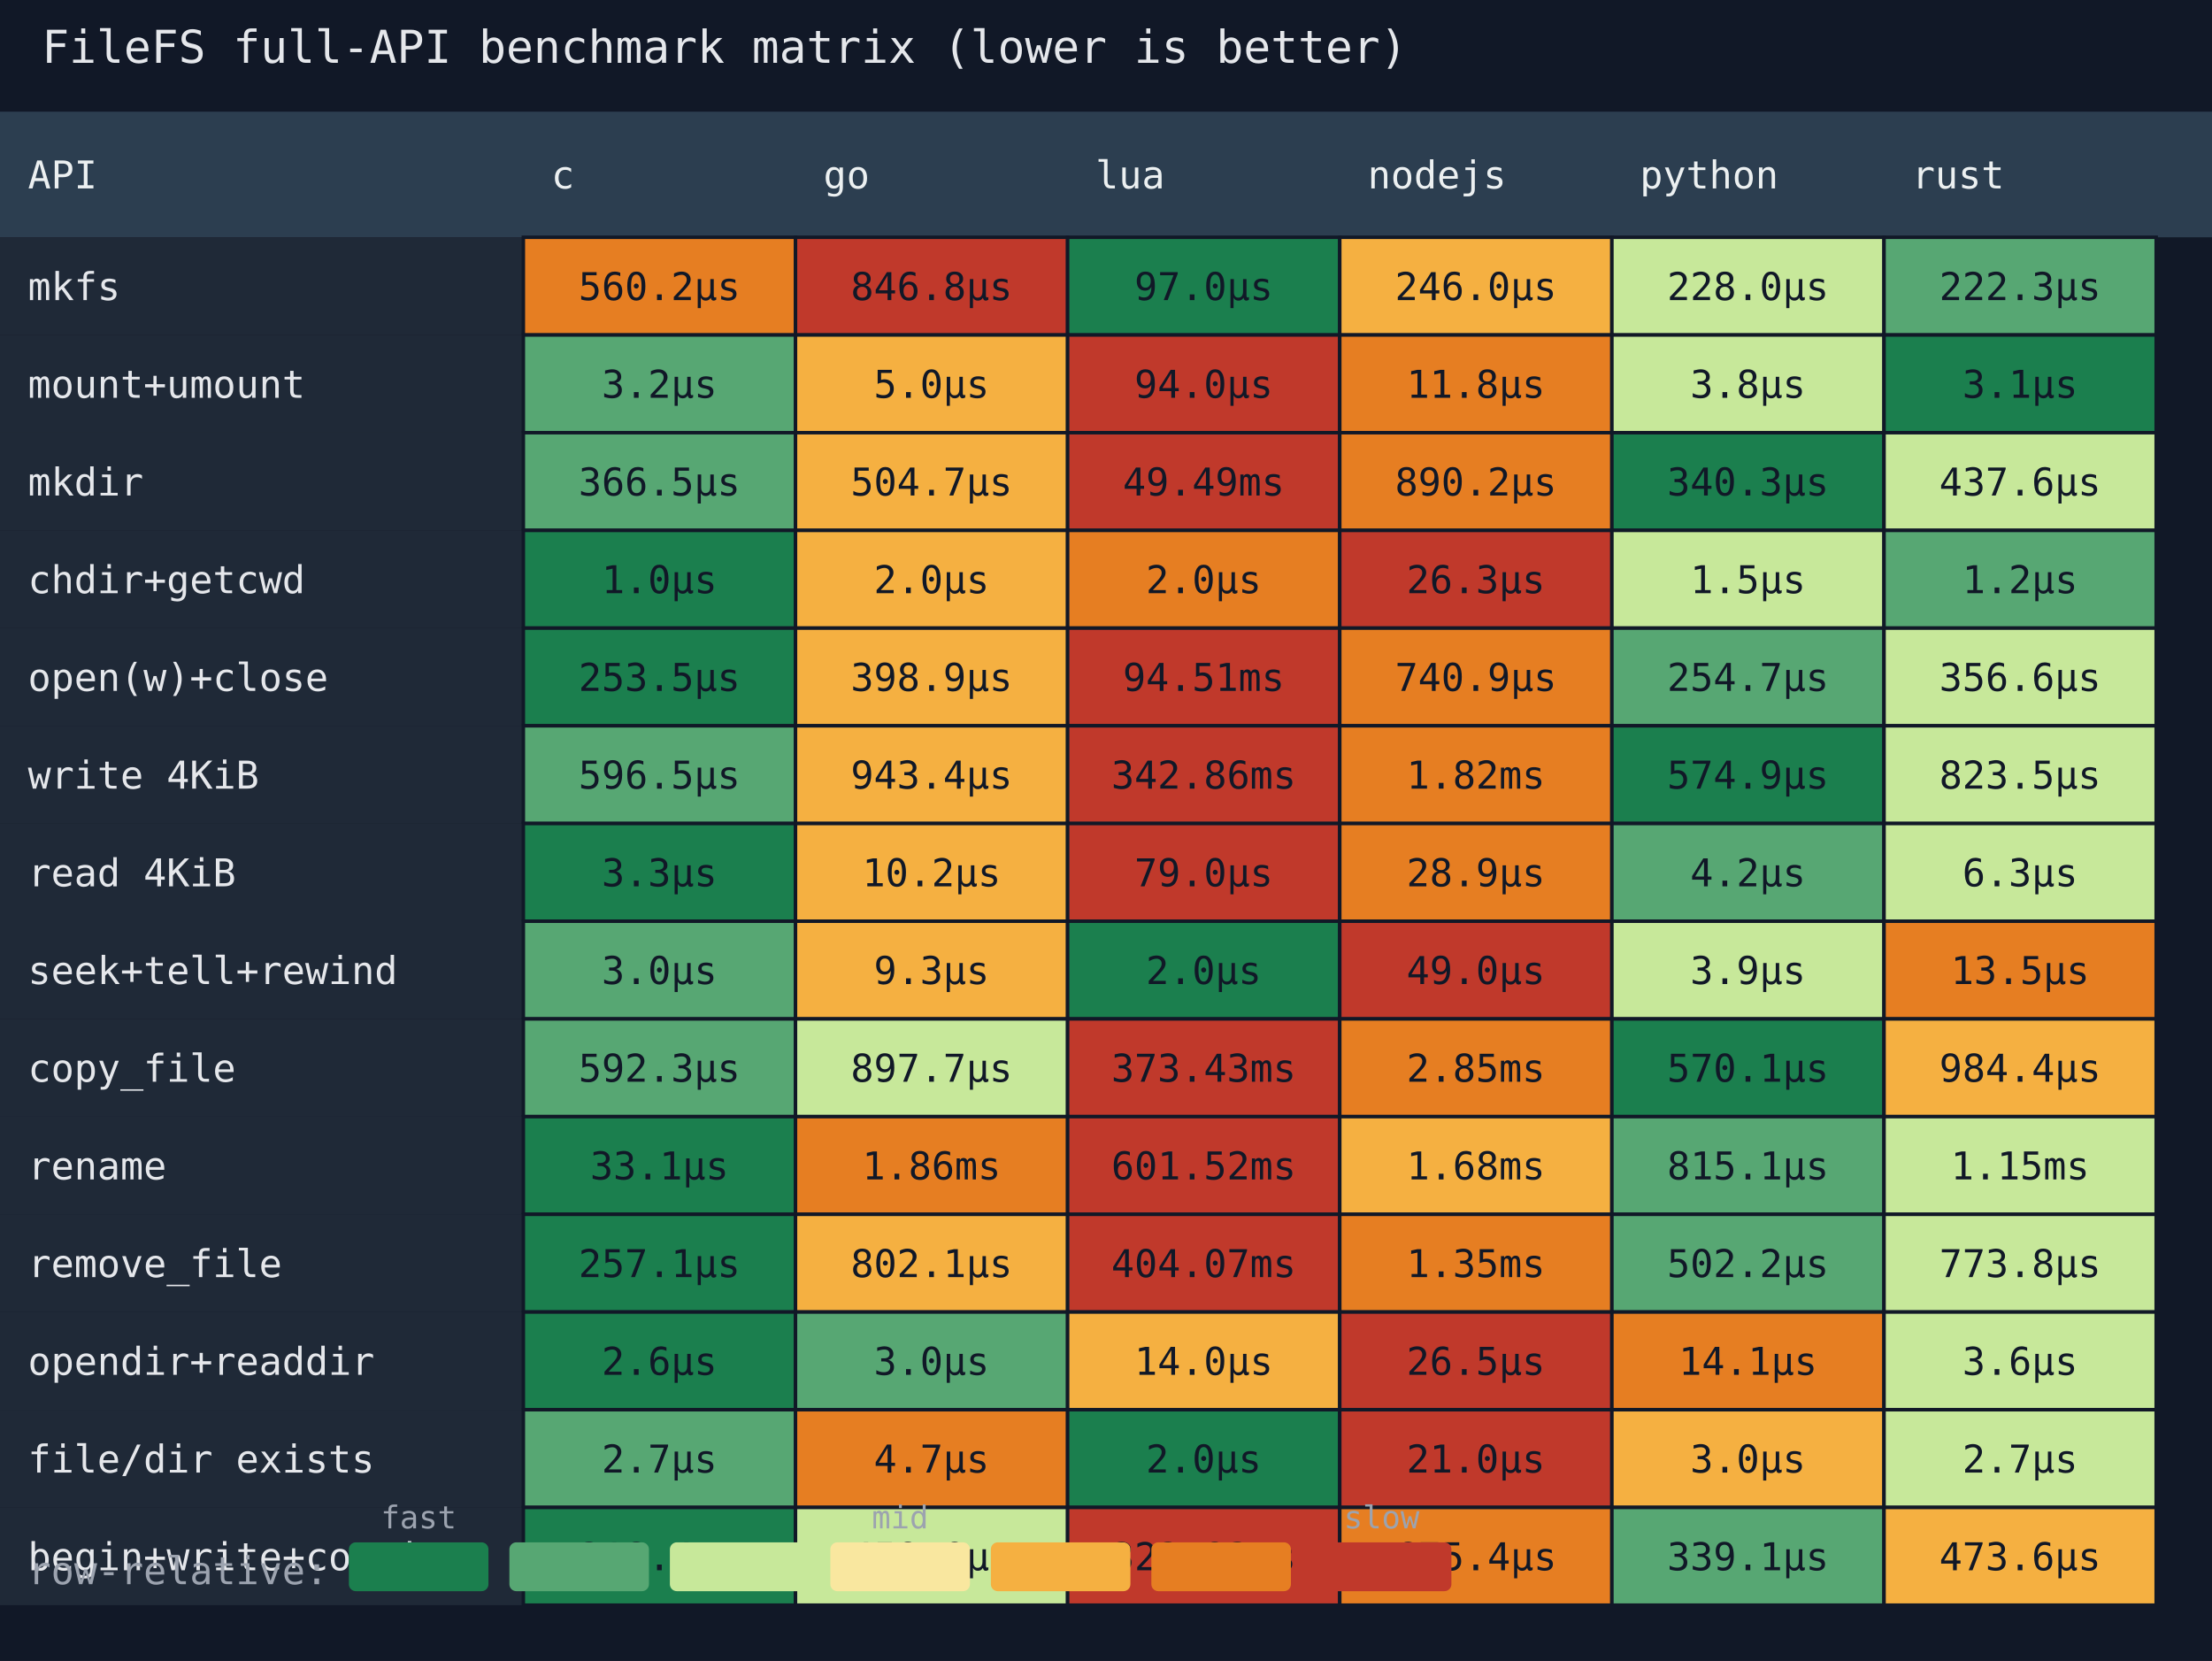
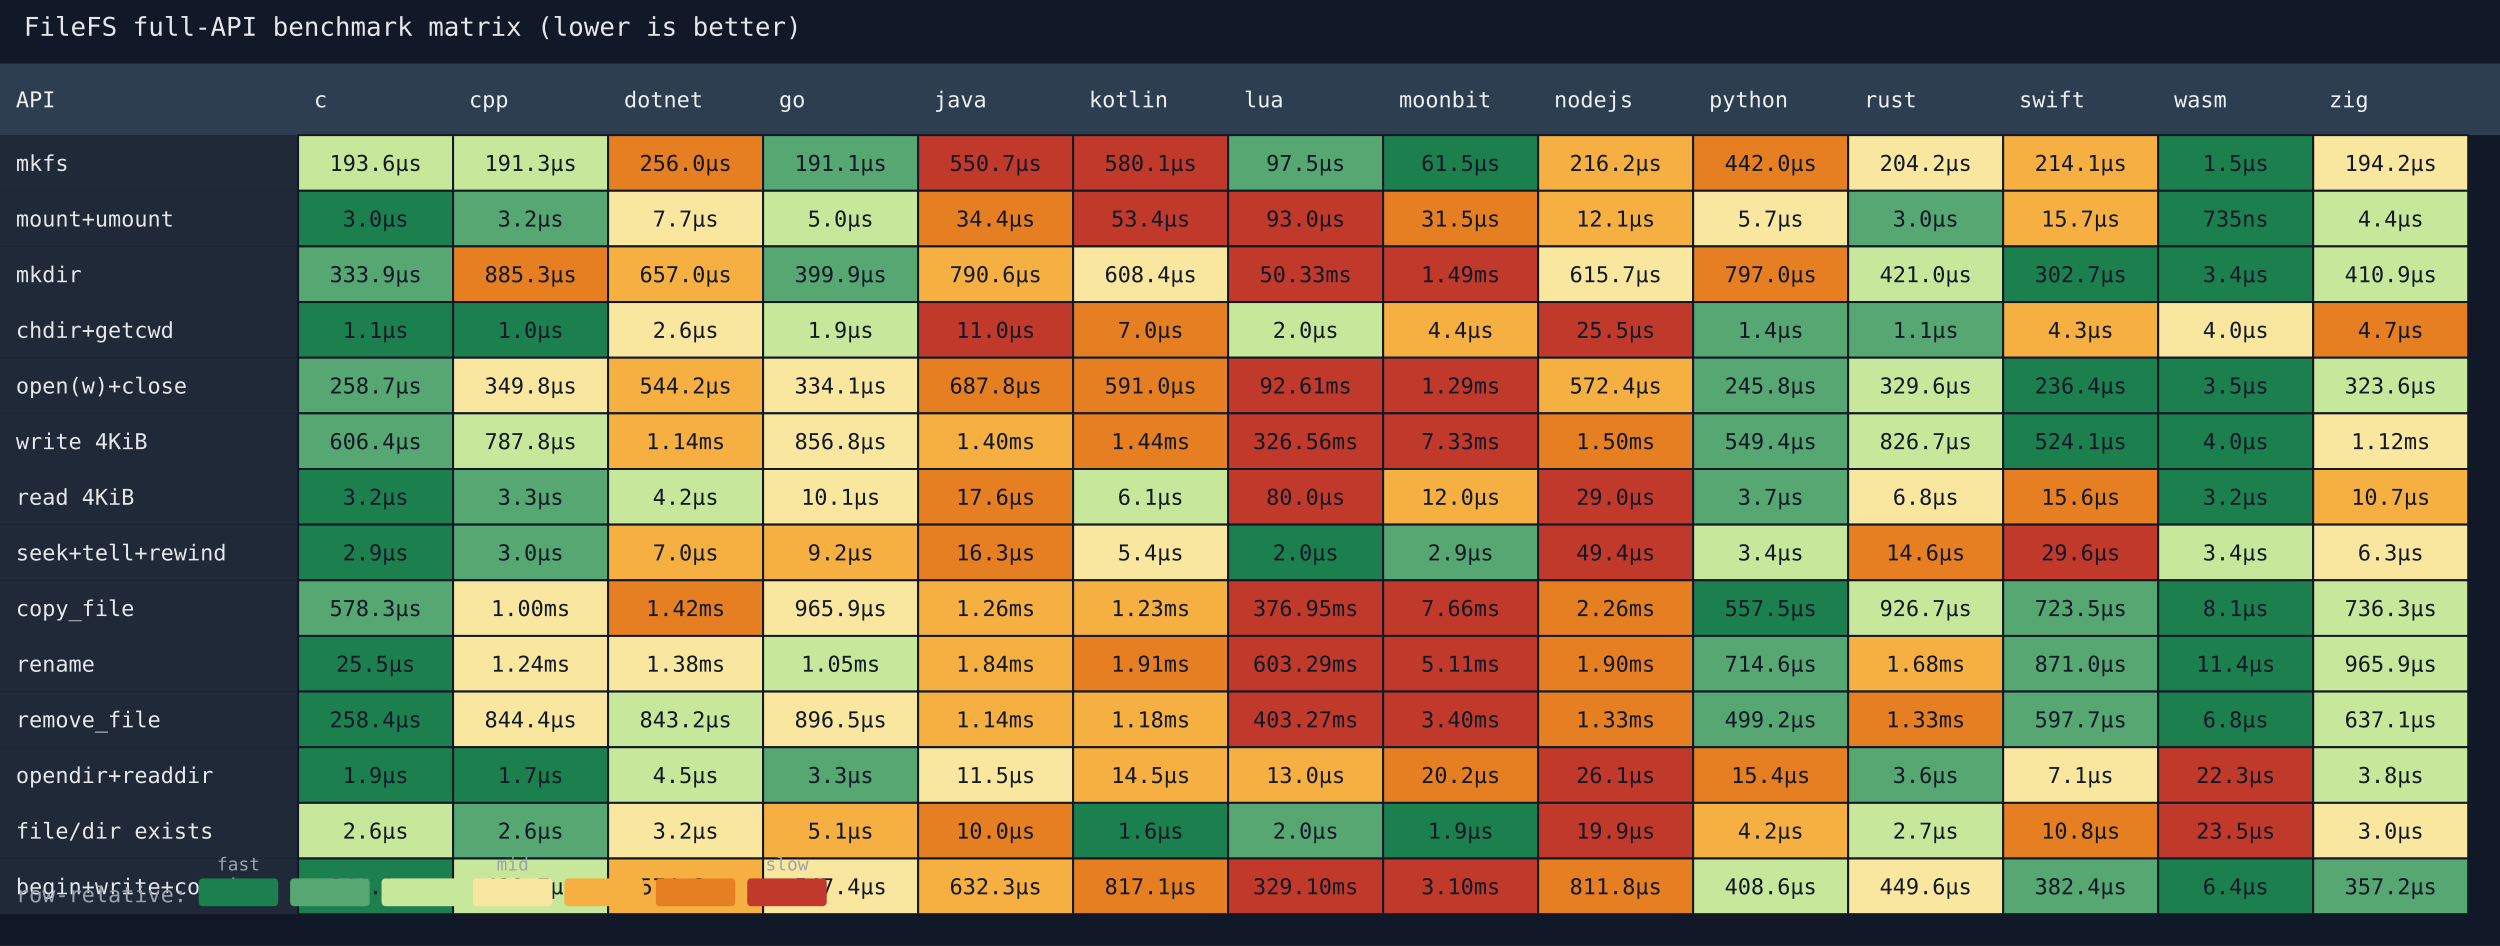
- <svg xmlns="http://www.w3.org/2000/svg" width="634" height="476" font-family="ui-monospace, SFMono-Regular, Menlo, Consolas, monospace" font-size="11">
+ <svg xmlns="http://www.w3.org/2000/svg" width="1258" height="476" font-family="ui-monospace, SFMono-Regular, Menlo, Consolas, monospace" font-size="11">
  <rect width="100%" height="100%" fill="#111827" />
  <text x="12" y="18" fill="#e5e7eb" font-size="13">FileFS full-API benchmark matrix (lower is better)</text>
-   <rect x="0" y="32" width="634" height="36" fill="#2c3e50" />
+   <rect x="0" y="32" width="1258" height="36" fill="#2c3e50" />
  <text x="8" y="54" fill="#ecf0f1">API</text>
  <text x="158" y="54" fill="#ecf0f1">c</text>
-   <text x="236" y="54" fill="#ecf0f1">go</text>
-   <text x="314" y="54" fill="#ecf0f1">lua</text>
-   <text x="392" y="54" fill="#ecf0f1">nodejs</text>
-   <text x="470" y="54" fill="#ecf0f1">python</text>
-   <text x="548" y="54" fill="#ecf0f1">rust</text>
+   <text x="236" y="54" fill="#ecf0f1">cpp</text>
+   <text x="314" y="54" fill="#ecf0f1">dotnet</text>
+   <text x="392" y="54" fill="#ecf0f1">go</text>
+   <text x="470" y="54" fill="#ecf0f1">java</text>
+   <text x="548" y="54" fill="#ecf0f1">kotlin</text>
+   <text x="626" y="54" fill="#ecf0f1">lua</text>
+   <text x="704" y="54" fill="#ecf0f1">moonbit</text>
+   <text x="782" y="54" fill="#ecf0f1">nodejs</text>
+   <text x="860" y="54" fill="#ecf0f1">python</text>
+   <text x="938" y="54" fill="#ecf0f1">rust</text>
+   <text x="1016" y="54" fill="#ecf0f1">swift</text>
+   <text x="1094" y="54" fill="#ecf0f1">wasm</text>
+   <text x="1172" y="54" fill="#ecf0f1">zig</text>
  <rect x="0" y="68" width="150" height="28" fill="#1f2937" />
  <text x="8" y="86" fill="#e5e7eb">mkfs</text>
-   <rect x="150" y="68" width="78" height="28" fill="#e67e22" stroke="#111827" />
-   <text x="189.0" y="86" fill="#111827" text-anchor="middle">560.2µs</text>
-   <rect x="228" y="68" width="78" height="28" fill="#c0392b" stroke="#111827" />
-   <text x="267.0" y="86" fill="#111827" text-anchor="middle">846.8µs</text>
-   <rect x="306" y="68" width="78" height="28" fill="#1b7f4e" stroke="#111827" />
-   <text x="345.0" y="86" fill="#111827" text-anchor="middle">97.0µs</text>
-   <rect x="384" y="68" width="78" height="28" fill="#f5b041" stroke="#111827" />
-   <text x="423.0" y="86" fill="#111827" text-anchor="middle">246.0µs</text>
-   <rect x="462" y="68" width="78" height="28" fill="#c7e89a" stroke="#111827" />
-   <text x="501.0" y="86" fill="#111827" text-anchor="middle">228.0µs</text>
-   <rect x="540" y="68" width="78" height="28" fill="#57a773" stroke="#111827" />
-   <text x="579.0" y="86" fill="#111827" text-anchor="middle">222.3µs</text>
+   <rect x="150" y="68" width="78" height="28" fill="#c7e89a" stroke="#111827" />
+   <text x="189.0" y="86" fill="#111827" text-anchor="middle">193.6µs</text>
+   <rect x="228" y="68" width="78" height="28" fill="#c7e89a" stroke="#111827" />
+   <text x="267.0" y="86" fill="#111827" text-anchor="middle">191.3µs</text>
+   <rect x="306" y="68" width="78" height="28" fill="#e67e22" stroke="#111827" />
+   <text x="345.0" y="86" fill="#111827" text-anchor="middle">256.0µs</text>
+   <rect x="384" y="68" width="78" height="28" fill="#57a773" stroke="#111827" />
+   <text x="423.0" y="86" fill="#111827" text-anchor="middle">191.1µs</text>
+   <rect x="462" y="68" width="78" height="28" fill="#c0392b" stroke="#111827" />
+   <text x="501.0" y="86" fill="#111827" text-anchor="middle">550.7µs</text>
+   <rect x="540" y="68" width="78" height="28" fill="#c0392b" stroke="#111827" />
+   <text x="579.0" y="86" fill="#111827" text-anchor="middle">580.1µs</text>
+   <rect x="618" y="68" width="78" height="28" fill="#57a773" stroke="#111827" />
+   <text x="657.0" y="86" fill="#111827" text-anchor="middle">97.5µs</text>
+   <rect x="696" y="68" width="78" height="28" fill="#1b7f4e" stroke="#111827" />
+   <text x="735.0" y="86" fill="#111827" text-anchor="middle">61.5µs</text>
+   <rect x="774" y="68" width="78" height="28" fill="#f5b041" stroke="#111827" />
+   <text x="813.0" y="86" fill="#111827" text-anchor="middle">216.2µs</text>
+   <rect x="852" y="68" width="78" height="28" fill="#e67e22" stroke="#111827" />
+   <text x="891.0" y="86" fill="#111827" text-anchor="middle">442.0µs</text>
+   <rect x="930" y="68" width="78" height="28" fill="#f9e79f" stroke="#111827" />
+   <text x="969.0" y="86" fill="#111827" text-anchor="middle">204.2µs</text>
+   <rect x="1008" y="68" width="78" height="28" fill="#f5b041" stroke="#111827" />
+   <text x="1047.0" y="86" fill="#111827" text-anchor="middle">214.1µs</text>
+   <rect x="1086" y="68" width="78" height="28" fill="#1b7f4e" stroke="#111827" />
+   <text x="1125.0" y="86" fill="#111827" text-anchor="middle">1.5µs</text>
+   <rect x="1164" y="68" width="78" height="28" fill="#f9e79f" stroke="#111827" />
+   <text x="1203.0" y="86" fill="#111827" text-anchor="middle">194.2µs</text>
  <rect x="0" y="96" width="150" height="28" fill="#1f2937" />
  <text x="8" y="114" fill="#e5e7eb">mount+umount</text>
-   <rect x="150" y="96" width="78" height="28" fill="#57a773" stroke="#111827" />
-   <text x="189.0" y="114" fill="#111827" text-anchor="middle">3.2µs</text>
-   <rect x="228" y="96" width="78" height="28" fill="#f5b041" stroke="#111827" />
-   <text x="267.0" y="114" fill="#111827" text-anchor="middle">5.0µs</text>
-   <rect x="306" y="96" width="78" height="28" fill="#c0392b" stroke="#111827" />
-   <text x="345.0" y="114" fill="#111827" text-anchor="middle">94.0µs</text>
-   <rect x="384" y="96" width="78" height="28" fill="#e67e22" stroke="#111827" />
-   <text x="423.0" y="114" fill="#111827" text-anchor="middle">11.8µs</text>
-   <rect x="462" y="96" width="78" height="28" fill="#c7e89a" stroke="#111827" />
-   <text x="501.0" y="114" fill="#111827" text-anchor="middle">3.8µs</text>
-   <rect x="540" y="96" width="78" height="28" fill="#1b7f4e" stroke="#111827" />
-   <text x="579.0" y="114" fill="#111827" text-anchor="middle">3.1µs</text>
+   <rect x="150" y="96" width="78" height="28" fill="#1b7f4e" stroke="#111827" />
+   <text x="189.0" y="114" fill="#111827" text-anchor="middle">3.0µs</text>
+   <rect x="228" y="96" width="78" height="28" fill="#57a773" stroke="#111827" />
+   <text x="267.0" y="114" fill="#111827" text-anchor="middle">3.2µs</text>
+   <rect x="306" y="96" width="78" height="28" fill="#f9e79f" stroke="#111827" />
+   <text x="345.0" y="114" fill="#111827" text-anchor="middle">7.7µs</text>
+   <rect x="384" y="96" width="78" height="28" fill="#c7e89a" stroke="#111827" />
+   <text x="423.0" y="114" fill="#111827" text-anchor="middle">5.0µs</text>
+   <rect x="462" y="96" width="78" height="28" fill="#e67e22" stroke="#111827" />
+   <text x="501.0" y="114" fill="#111827" text-anchor="middle">34.4µs</text>
+   <rect x="540" y="96" width="78" height="28" fill="#c0392b" stroke="#111827" />
+   <text x="579.0" y="114" fill="#111827" text-anchor="middle">53.4µs</text>
+   <rect x="618" y="96" width="78" height="28" fill="#c0392b" stroke="#111827" />
+   <text x="657.0" y="114" fill="#111827" text-anchor="middle">93.0µs</text>
+   <rect x="696" y="96" width="78" height="28" fill="#e67e22" stroke="#111827" />
+   <text x="735.0" y="114" fill="#111827" text-anchor="middle">31.5µs</text>
+   <rect x="774" y="96" width="78" height="28" fill="#f5b041" stroke="#111827" />
+   <text x="813.0" y="114" fill="#111827" text-anchor="middle">12.1µs</text>
+   <rect x="852" y="96" width="78" height="28" fill="#f9e79f" stroke="#111827" />
+   <text x="891.0" y="114" fill="#111827" text-anchor="middle">5.7µs</text>
+   <rect x="930" y="96" width="78" height="28" fill="#57a773" stroke="#111827" />
+   <text x="969.0" y="114" fill="#111827" text-anchor="middle">3.0µs</text>
+   <rect x="1008" y="96" width="78" height="28" fill="#f5b041" stroke="#111827" />
+   <text x="1047.0" y="114" fill="#111827" text-anchor="middle">15.7µs</text>
+   <rect x="1086" y="96" width="78" height="28" fill="#1b7f4e" stroke="#111827" />
+   <text x="1125.0" y="114" fill="#111827" text-anchor="middle">735ns</text>
+   <rect x="1164" y="96" width="78" height="28" fill="#c7e89a" stroke="#111827" />
+   <text x="1203.0" y="114" fill="#111827" text-anchor="middle">4.4µs</text>
  <rect x="0" y="124" width="150" height="28" fill="#1f2937" />
  <text x="8" y="142" fill="#e5e7eb">mkdir</text>
  <rect x="150" y="124" width="78" height="28" fill="#57a773" stroke="#111827" />
-   <text x="189.0" y="142" fill="#111827" text-anchor="middle">366.5µs</text>
-   <rect x="228" y="124" width="78" height="28" fill="#f5b041" stroke="#111827" />
-   <text x="267.0" y="142" fill="#111827" text-anchor="middle">504.7µs</text>
-   <rect x="306" y="124" width="78" height="28" fill="#c0392b" stroke="#111827" />
-   <text x="345.0" y="142" fill="#111827" text-anchor="middle">49.49ms</text>
-   <rect x="384" y="124" width="78" height="28" fill="#e67e22" stroke="#111827" />
-   <text x="423.0" y="142" fill="#111827" text-anchor="middle">890.2µs</text>
-   <rect x="462" y="124" width="78" height="28" fill="#1b7f4e" stroke="#111827" />
-   <text x="501.0" y="142" fill="#111827" text-anchor="middle">340.3µs</text>
-   <rect x="540" y="124" width="78" height="28" fill="#c7e89a" stroke="#111827" />
-   <text x="579.0" y="142" fill="#111827" text-anchor="middle">437.6µs</text>
+   <text x="189.0" y="142" fill="#111827" text-anchor="middle">333.9µs</text>
+   <rect x="228" y="124" width="78" height="28" fill="#e67e22" stroke="#111827" />
+   <text x="267.0" y="142" fill="#111827" text-anchor="middle">885.3µs</text>
+   <rect x="306" y="124" width="78" height="28" fill="#f5b041" stroke="#111827" />
+   <text x="345.0" y="142" fill="#111827" text-anchor="middle">657.0µs</text>
+   <rect x="384" y="124" width="78" height="28" fill="#57a773" stroke="#111827" />
+   <text x="423.0" y="142" fill="#111827" text-anchor="middle">399.9µs</text>
+   <rect x="462" y="124" width="78" height="28" fill="#f5b041" stroke="#111827" />
+   <text x="501.0" y="142" fill="#111827" text-anchor="middle">790.6µs</text>
+   <rect x="540" y="124" width="78" height="28" fill="#f9e79f" stroke="#111827" />
+   <text x="579.0" y="142" fill="#111827" text-anchor="middle">608.4µs</text>
+   <rect x="618" y="124" width="78" height="28" fill="#c0392b" stroke="#111827" />
+   <text x="657.0" y="142" fill="#111827" text-anchor="middle">50.33ms</text>
+   <rect x="696" y="124" width="78" height="28" fill="#c0392b" stroke="#111827" />
+   <text x="735.0" y="142" fill="#111827" text-anchor="middle">1.49ms</text>
+   <rect x="774" y="124" width="78" height="28" fill="#f9e79f" stroke="#111827" />
+   <text x="813.0" y="142" fill="#111827" text-anchor="middle">615.7µs</text>
+   <rect x="852" y="124" width="78" height="28" fill="#e67e22" stroke="#111827" />
+   <text x="891.0" y="142" fill="#111827" text-anchor="middle">797.0µs</text>
+   <rect x="930" y="124" width="78" height="28" fill="#c7e89a" stroke="#111827" />
+   <text x="969.0" y="142" fill="#111827" text-anchor="middle">421.0µs</text>
+   <rect x="1008" y="124" width="78" height="28" fill="#1b7f4e" stroke="#111827" />
+   <text x="1047.0" y="142" fill="#111827" text-anchor="middle">302.7µs</text>
+   <rect x="1086" y="124" width="78" height="28" fill="#1b7f4e" stroke="#111827" />
+   <text x="1125.0" y="142" fill="#111827" text-anchor="middle">3.4µs</text>
+   <rect x="1164" y="124" width="78" height="28" fill="#c7e89a" stroke="#111827" />
+   <text x="1203.0" y="142" fill="#111827" text-anchor="middle">410.9µs</text>
  <rect x="0" y="152" width="150" height="28" fill="#1f2937" />
  <text x="8" y="170" fill="#e5e7eb">chdir+getcwd</text>
  <rect x="150" y="152" width="78" height="28" fill="#1b7f4e" stroke="#111827" />
-   <text x="189.0" y="170" fill="#111827" text-anchor="middle">1.0µs</text>
-   <rect x="228" y="152" width="78" height="28" fill="#f5b041" stroke="#111827" />
-   <text x="267.0" y="170" fill="#111827" text-anchor="middle">2.0µs</text>
-   <rect x="306" y="152" width="78" height="28" fill="#e67e22" stroke="#111827" />
-   <text x="345.0" y="170" fill="#111827" text-anchor="middle">2.0µs</text>
-   <rect x="384" y="152" width="78" height="28" fill="#c0392b" stroke="#111827" />
-   <text x="423.0" y="170" fill="#111827" text-anchor="middle">26.3µs</text>
-   <rect x="462" y="152" width="78" height="28" fill="#c7e89a" stroke="#111827" />
-   <text x="501.0" y="170" fill="#111827" text-anchor="middle">1.5µs</text>
-   <rect x="540" y="152" width="78" height="28" fill="#57a773" stroke="#111827" />
-   <text x="579.0" y="170" fill="#111827" text-anchor="middle">1.2µs</text>
+   <text x="189.0" y="170" fill="#111827" text-anchor="middle">1.1µs</text>
+   <rect x="228" y="152" width="78" height="28" fill="#1b7f4e" stroke="#111827" />
+   <text x="267.0" y="170" fill="#111827" text-anchor="middle">1.0µs</text>
+   <rect x="306" y="152" width="78" height="28" fill="#f9e79f" stroke="#111827" />
+   <text x="345.0" y="170" fill="#111827" text-anchor="middle">2.6µs</text>
+   <rect x="384" y="152" width="78" height="28" fill="#c7e89a" stroke="#111827" />
+   <text x="423.0" y="170" fill="#111827" text-anchor="middle">1.9µs</text>
+   <rect x="462" y="152" width="78" height="28" fill="#c0392b" stroke="#111827" />
+   <text x="501.0" y="170" fill="#111827" text-anchor="middle">11.0µs</text>
+   <rect x="540" y="152" width="78" height="28" fill="#e67e22" stroke="#111827" />
+   <text x="579.0" y="170" fill="#111827" text-anchor="middle">7.0µs</text>
+   <rect x="618" y="152" width="78" height="28" fill="#c7e89a" stroke="#111827" />
+   <text x="657.0" y="170" fill="#111827" text-anchor="middle">2.0µs</text>
+   <rect x="696" y="152" width="78" height="28" fill="#f5b041" stroke="#111827" />
+   <text x="735.0" y="170" fill="#111827" text-anchor="middle">4.4µs</text>
+   <rect x="774" y="152" width="78" height="28" fill="#c0392b" stroke="#111827" />
+   <text x="813.0" y="170" fill="#111827" text-anchor="middle">25.5µs</text>
+   <rect x="852" y="152" width="78" height="28" fill="#57a773" stroke="#111827" />
+   <text x="891.0" y="170" fill="#111827" text-anchor="middle">1.4µs</text>
+   <rect x="930" y="152" width="78" height="28" fill="#57a773" stroke="#111827" />
+   <text x="969.0" y="170" fill="#111827" text-anchor="middle">1.1µs</text>
+   <rect x="1008" y="152" width="78" height="28" fill="#f5b041" stroke="#111827" />
+   <text x="1047.0" y="170" fill="#111827" text-anchor="middle">4.3µs</text>
+   <rect x="1086" y="152" width="78" height="28" fill="#f9e79f" stroke="#111827" />
+   <text x="1125.0" y="170" fill="#111827" text-anchor="middle">4.0µs</text>
+   <rect x="1164" y="152" width="78" height="28" fill="#e67e22" stroke="#111827" />
+   <text x="1203.0" y="170" fill="#111827" text-anchor="middle">4.7µs</text>
  <rect x="0" y="180" width="150" height="28" fill="#1f2937" />
  <text x="8" y="198" fill="#e5e7eb">open(w)+close</text>
-   <rect x="150" y="180" width="78" height="28" fill="#1b7f4e" stroke="#111827" />
-   <text x="189.0" y="198" fill="#111827" text-anchor="middle">253.5µs</text>
-   <rect x="228" y="180" width="78" height="28" fill="#f5b041" stroke="#111827" />
-   <text x="267.0" y="198" fill="#111827" text-anchor="middle">398.9µs</text>
-   <rect x="306" y="180" width="78" height="28" fill="#c0392b" stroke="#111827" />
-   <text x="345.0" y="198" fill="#111827" text-anchor="middle">94.51ms</text>
-   <rect x="384" y="180" width="78" height="28" fill="#e67e22" stroke="#111827" />
-   <text x="423.0" y="198" fill="#111827" text-anchor="middle">740.9µs</text>
-   <rect x="462" y="180" width="78" height="28" fill="#57a773" stroke="#111827" />
-   <text x="501.0" y="198" fill="#111827" text-anchor="middle">254.7µs</text>
-   <rect x="540" y="180" width="78" height="28" fill="#c7e89a" stroke="#111827" />
-   <text x="579.0" y="198" fill="#111827" text-anchor="middle">356.6µs</text>
+   <rect x="150" y="180" width="78" height="28" fill="#57a773" stroke="#111827" />
+   <text x="189.0" y="198" fill="#111827" text-anchor="middle">258.7µs</text>
+   <rect x="228" y="180" width="78" height="28" fill="#f9e79f" stroke="#111827" />
+   <text x="267.0" y="198" fill="#111827" text-anchor="middle">349.8µs</text>
+   <rect x="306" y="180" width="78" height="28" fill="#f5b041" stroke="#111827" />
+   <text x="345.0" y="198" fill="#111827" text-anchor="middle">544.2µs</text>
+   <rect x="384" y="180" width="78" height="28" fill="#f9e79f" stroke="#111827" />
+   <text x="423.0" y="198" fill="#111827" text-anchor="middle">334.1µs</text>
+   <rect x="462" y="180" width="78" height="28" fill="#e67e22" stroke="#111827" />
+   <text x="501.0" y="198" fill="#111827" text-anchor="middle">687.8µs</text>
+   <rect x="540" y="180" width="78" height="28" fill="#e67e22" stroke="#111827" />
+   <text x="579.0" y="198" fill="#111827" text-anchor="middle">591.0µs</text>
+   <rect x="618" y="180" width="78" height="28" fill="#c0392b" stroke="#111827" />
+   <text x="657.0" y="198" fill="#111827" text-anchor="middle">92.61ms</text>
+   <rect x="696" y="180" width="78" height="28" fill="#c0392b" stroke="#111827" />
+   <text x="735.0" y="198" fill="#111827" text-anchor="middle">1.29ms</text>
+   <rect x="774" y="180" width="78" height="28" fill="#f5b041" stroke="#111827" />
+   <text x="813.0" y="198" fill="#111827" text-anchor="middle">572.4µs</text>
+   <rect x="852" y="180" width="78" height="28" fill="#57a773" stroke="#111827" />
+   <text x="891.0" y="198" fill="#111827" text-anchor="middle">245.8µs</text>
+   <rect x="930" y="180" width="78" height="28" fill="#c7e89a" stroke="#111827" />
+   <text x="969.0" y="198" fill="#111827" text-anchor="middle">329.6µs</text>
+   <rect x="1008" y="180" width="78" height="28" fill="#1b7f4e" stroke="#111827" />
+   <text x="1047.0" y="198" fill="#111827" text-anchor="middle">236.4µs</text>
+   <rect x="1086" y="180" width="78" height="28" fill="#1b7f4e" stroke="#111827" />
+   <text x="1125.0" y="198" fill="#111827" text-anchor="middle">3.5µs</text>
+   <rect x="1164" y="180" width="78" height="28" fill="#c7e89a" stroke="#111827" />
+   <text x="1203.0" y="198" fill="#111827" text-anchor="middle">323.6µs</text>
  <rect x="0" y="208" width="150" height="28" fill="#1f2937" />
  <text x="8" y="226" fill="#e5e7eb">write 4KiB</text>
  <rect x="150" y="208" width="78" height="28" fill="#57a773" stroke="#111827" />
-   <text x="189.0" y="226" fill="#111827" text-anchor="middle">596.5µs</text>
-   <rect x="228" y="208" width="78" height="28" fill="#f5b041" stroke="#111827" />
-   <text x="267.0" y="226" fill="#111827" text-anchor="middle">943.4µs</text>
-   <rect x="306" y="208" width="78" height="28" fill="#c0392b" stroke="#111827" />
-   <text x="345.0" y="226" fill="#111827" text-anchor="middle">342.86ms</text>
-   <rect x="384" y="208" width="78" height="28" fill="#e67e22" stroke="#111827" />
-   <text x="423.0" y="226" fill="#111827" text-anchor="middle">1.82ms</text>
-   <rect x="462" y="208" width="78" height="28" fill="#1b7f4e" stroke="#111827" />
-   <text x="501.0" y="226" fill="#111827" text-anchor="middle">574.9µs</text>
-   <rect x="540" y="208" width="78" height="28" fill="#c7e89a" stroke="#111827" />
-   <text x="579.0" y="226" fill="#111827" text-anchor="middle">823.5µs</text>
+   <text x="189.0" y="226" fill="#111827" text-anchor="middle">606.4µs</text>
+   <rect x="228" y="208" width="78" height="28" fill="#c7e89a" stroke="#111827" />
+   <text x="267.0" y="226" fill="#111827" text-anchor="middle">787.8µs</text>
+   <rect x="306" y="208" width="78" height="28" fill="#f5b041" stroke="#111827" />
+   <text x="345.0" y="226" fill="#111827" text-anchor="middle">1.14ms</text>
+   <rect x="384" y="208" width="78" height="28" fill="#f9e79f" stroke="#111827" />
+   <text x="423.0" y="226" fill="#111827" text-anchor="middle">856.8µs</text>
+   <rect x="462" y="208" width="78" height="28" fill="#f5b041" stroke="#111827" />
+   <text x="501.0" y="226" fill="#111827" text-anchor="middle">1.40ms</text>
+   <rect x="540" y="208" width="78" height="28" fill="#e67e22" stroke="#111827" />
+   <text x="579.0" y="226" fill="#111827" text-anchor="middle">1.44ms</text>
+   <rect x="618" y="208" width="78" height="28" fill="#c0392b" stroke="#111827" />
+   <text x="657.0" y="226" fill="#111827" text-anchor="middle">326.56ms</text>
+   <rect x="696" y="208" width="78" height="28" fill="#c0392b" stroke="#111827" />
+   <text x="735.0" y="226" fill="#111827" text-anchor="middle">7.33ms</text>
+   <rect x="774" y="208" width="78" height="28" fill="#e67e22" stroke="#111827" />
+   <text x="813.0" y="226" fill="#111827" text-anchor="middle">1.50ms</text>
+   <rect x="852" y="208" width="78" height="28" fill="#57a773" stroke="#111827" />
+   <text x="891.0" y="226" fill="#111827" text-anchor="middle">549.4µs</text>
+   <rect x="930" y="208" width="78" height="28" fill="#c7e89a" stroke="#111827" />
+   <text x="969.0" y="226" fill="#111827" text-anchor="middle">826.7µs</text>
+   <rect x="1008" y="208" width="78" height="28" fill="#1b7f4e" stroke="#111827" />
+   <text x="1047.0" y="226" fill="#111827" text-anchor="middle">524.1µs</text>
+   <rect x="1086" y="208" width="78" height="28" fill="#1b7f4e" stroke="#111827" />
+   <text x="1125.0" y="226" fill="#111827" text-anchor="middle">4.0µs</text>
+   <rect x="1164" y="208" width="78" height="28" fill="#f9e79f" stroke="#111827" />
+   <text x="1203.0" y="226" fill="#111827" text-anchor="middle">1.12ms</text>
  <rect x="0" y="236" width="150" height="28" fill="#1f2937" />
  <text x="8" y="254" fill="#e5e7eb">read 4KiB</text>
  <rect x="150" y="236" width="78" height="28" fill="#1b7f4e" stroke="#111827" />
-   <text x="189.0" y="254" fill="#111827" text-anchor="middle">3.3µs</text>
-   <rect x="228" y="236" width="78" height="28" fill="#f5b041" stroke="#111827" />
-   <text x="267.0" y="254" fill="#111827" text-anchor="middle">10.2µs</text>
-   <rect x="306" y="236" width="78" height="28" fill="#c0392b" stroke="#111827" />
-   <text x="345.0" y="254" fill="#111827" text-anchor="middle">79.0µs</text>
-   <rect x="384" y="236" width="78" height="28" fill="#e67e22" stroke="#111827" />
-   <text x="423.0" y="254" fill="#111827" text-anchor="middle">28.9µs</text>
-   <rect x="462" y="236" width="78" height="28" fill="#57a773" stroke="#111827" />
-   <text x="501.0" y="254" fill="#111827" text-anchor="middle">4.2µs</text>
+   <text x="189.0" y="254" fill="#111827" text-anchor="middle">3.2µs</text>
+   <rect x="228" y="236" width="78" height="28" fill="#57a773" stroke="#111827" />
+   <text x="267.0" y="254" fill="#111827" text-anchor="middle">3.3µs</text>
+   <rect x="306" y="236" width="78" height="28" fill="#c7e89a" stroke="#111827" />
+   <text x="345.0" y="254" fill="#111827" text-anchor="middle">4.2µs</text>
+   <rect x="384" y="236" width="78" height="28" fill="#f9e79f" stroke="#111827" />
+   <text x="423.0" y="254" fill="#111827" text-anchor="middle">10.1µs</text>
+   <rect x="462" y="236" width="78" height="28" fill="#e67e22" stroke="#111827" />
+   <text x="501.0" y="254" fill="#111827" text-anchor="middle">17.6µs</text>
  <rect x="540" y="236" width="78" height="28" fill="#c7e89a" stroke="#111827" />
-   <text x="579.0" y="254" fill="#111827" text-anchor="middle">6.3µs</text>
+   <text x="579.0" y="254" fill="#111827" text-anchor="middle">6.1µs</text>
+   <rect x="618" y="236" width="78" height="28" fill="#c0392b" stroke="#111827" />
+   <text x="657.0" y="254" fill="#111827" text-anchor="middle">80.0µs</text>
+   <rect x="696" y="236" width="78" height="28" fill="#f5b041" stroke="#111827" />
+   <text x="735.0" y="254" fill="#111827" text-anchor="middle">12.0µs</text>
+   <rect x="774" y="236" width="78" height="28" fill="#c0392b" stroke="#111827" />
+   <text x="813.0" y="254" fill="#111827" text-anchor="middle">29.0µs</text>
+   <rect x="852" y="236" width="78" height="28" fill="#57a773" stroke="#111827" />
+   <text x="891.0" y="254" fill="#111827" text-anchor="middle">3.7µs</text>
+   <rect x="930" y="236" width="78" height="28" fill="#f9e79f" stroke="#111827" />
+   <text x="969.0" y="254" fill="#111827" text-anchor="middle">6.8µs</text>
+   <rect x="1008" y="236" width="78" height="28" fill="#e67e22" stroke="#111827" />
+   <text x="1047.0" y="254" fill="#111827" text-anchor="middle">15.6µs</text>
+   <rect x="1086" y="236" width="78" height="28" fill="#1b7f4e" stroke="#111827" />
+   <text x="1125.0" y="254" fill="#111827" text-anchor="middle">3.2µs</text>
+   <rect x="1164" y="236" width="78" height="28" fill="#f5b041" stroke="#111827" />
+   <text x="1203.0" y="254" fill="#111827" text-anchor="middle">10.7µs</text>
  <rect x="0" y="264" width="150" height="28" fill="#1f2937" />
  <text x="8" y="282" fill="#e5e7eb">seek+tell+rewind</text>
-   <rect x="150" y="264" width="78" height="28" fill="#57a773" stroke="#111827" />
-   <text x="189.0" y="282" fill="#111827" text-anchor="middle">3.0µs</text>
-   <rect x="228" y="264" width="78" height="28" fill="#f5b041" stroke="#111827" />
-   <text x="267.0" y="282" fill="#111827" text-anchor="middle">9.3µs</text>
-   <rect x="306" y="264" width="78" height="28" fill="#1b7f4e" stroke="#111827" />
-   <text x="345.0" y="282" fill="#111827" text-anchor="middle">2.0µs</text>
-   <rect x="384" y="264" width="78" height="28" fill="#c0392b" stroke="#111827" />
-   <text x="423.0" y="282" fill="#111827" text-anchor="middle">49.0µs</text>
-   <rect x="462" y="264" width="78" height="28" fill="#c7e89a" stroke="#111827" />
-   <text x="501.0" y="282" fill="#111827" text-anchor="middle">3.9µs</text>
-   <rect x="540" y="264" width="78" height="28" fill="#e67e22" stroke="#111827" />
-   <text x="579.0" y="282" fill="#111827" text-anchor="middle">13.5µs</text>
+   <rect x="150" y="264" width="78" height="28" fill="#1b7f4e" stroke="#111827" />
+   <text x="189.0" y="282" fill="#111827" text-anchor="middle">2.9µs</text>
+   <rect x="228" y="264" width="78" height="28" fill="#57a773" stroke="#111827" />
+   <text x="267.0" y="282" fill="#111827" text-anchor="middle">3.0µs</text>
+   <rect x="306" y="264" width="78" height="28" fill="#f5b041" stroke="#111827" />
+   <text x="345.0" y="282" fill="#111827" text-anchor="middle">7.0µs</text>
+   <rect x="384" y="264" width="78" height="28" fill="#f5b041" stroke="#111827" />
+   <text x="423.0" y="282" fill="#111827" text-anchor="middle">9.2µs</text>
+   <rect x="462" y="264" width="78" height="28" fill="#e67e22" stroke="#111827" />
+   <text x="501.0" y="282" fill="#111827" text-anchor="middle">16.3µs</text>
+   <rect x="540" y="264" width="78" height="28" fill="#f9e79f" stroke="#111827" />
+   <text x="579.0" y="282" fill="#111827" text-anchor="middle">5.4µs</text>
+   <rect x="618" y="264" width="78" height="28" fill="#1b7f4e" stroke="#111827" />
+   <text x="657.0" y="282" fill="#111827" text-anchor="middle">2.0µs</text>
+   <rect x="696" y="264" width="78" height="28" fill="#57a773" stroke="#111827" />
+   <text x="735.0" y="282" fill="#111827" text-anchor="middle">2.9µs</text>
+   <rect x="774" y="264" width="78" height="28" fill="#c0392b" stroke="#111827" />
+   <text x="813.0" y="282" fill="#111827" text-anchor="middle">49.4µs</text>
+   <rect x="852" y="264" width="78" height="28" fill="#c7e89a" stroke="#111827" />
+   <text x="891.0" y="282" fill="#111827" text-anchor="middle">3.4µs</text>
+   <rect x="930" y="264" width="78" height="28" fill="#e67e22" stroke="#111827" />
+   <text x="969.0" y="282" fill="#111827" text-anchor="middle">14.6µs</text>
+   <rect x="1008" y="264" width="78" height="28" fill="#c0392b" stroke="#111827" />
+   <text x="1047.0" y="282" fill="#111827" text-anchor="middle">29.6µs</text>
+   <rect x="1086" y="264" width="78" height="28" fill="#c7e89a" stroke="#111827" />
+   <text x="1125.0" y="282" fill="#111827" text-anchor="middle">3.4µs</text>
+   <rect x="1164" y="264" width="78" height="28" fill="#f9e79f" stroke="#111827" />
+   <text x="1203.0" y="282" fill="#111827" text-anchor="middle">6.3µs</text>
  <rect x="0" y="292" width="150" height="28" fill="#1f2937" />
  <text x="8" y="310" fill="#e5e7eb">copy_file</text>
  <rect x="150" y="292" width="78" height="28" fill="#57a773" stroke="#111827" />
-   <text x="189.0" y="310" fill="#111827" text-anchor="middle">592.3µs</text>
-   <rect x="228" y="292" width="78" height="28" fill="#c7e89a" stroke="#111827" />
-   <text x="267.0" y="310" fill="#111827" text-anchor="middle">897.7µs</text>
-   <rect x="306" y="292" width="78" height="28" fill="#c0392b" stroke="#111827" />
-   <text x="345.0" y="310" fill="#111827" text-anchor="middle">373.43ms</text>
-   <rect x="384" y="292" width="78" height="28" fill="#e67e22" stroke="#111827" />
-   <text x="423.0" y="310" fill="#111827" text-anchor="middle">2.85ms</text>
-   <rect x="462" y="292" width="78" height="28" fill="#1b7f4e" stroke="#111827" />
-   <text x="501.0" y="310" fill="#111827" text-anchor="middle">570.1µs</text>
+   <text x="189.0" y="310" fill="#111827" text-anchor="middle">578.3µs</text>
+   <rect x="228" y="292" width="78" height="28" fill="#f9e79f" stroke="#111827" />
+   <text x="267.0" y="310" fill="#111827" text-anchor="middle">1.00ms</text>
+   <rect x="306" y="292" width="78" height="28" fill="#e67e22" stroke="#111827" />
+   <text x="345.0" y="310" fill="#111827" text-anchor="middle">1.42ms</text>
+   <rect x="384" y="292" width="78" height="28" fill="#f9e79f" stroke="#111827" />
+   <text x="423.0" y="310" fill="#111827" text-anchor="middle">965.9µs</text>
+   <rect x="462" y="292" width="78" height="28" fill="#f5b041" stroke="#111827" />
+   <text x="501.0" y="310" fill="#111827" text-anchor="middle">1.26ms</text>
  <rect x="540" y="292" width="78" height="28" fill="#f5b041" stroke="#111827" />
-   <text x="579.0" y="310" fill="#111827" text-anchor="middle">984.4µs</text>
+   <text x="579.0" y="310" fill="#111827" text-anchor="middle">1.23ms</text>
+   <rect x="618" y="292" width="78" height="28" fill="#c0392b" stroke="#111827" />
+   <text x="657.0" y="310" fill="#111827" text-anchor="middle">376.95ms</text>
+   <rect x="696" y="292" width="78" height="28" fill="#c0392b" stroke="#111827" />
+   <text x="735.0" y="310" fill="#111827" text-anchor="middle">7.66ms</text>
+   <rect x="774" y="292" width="78" height="28" fill="#e67e22" stroke="#111827" />
+   <text x="813.0" y="310" fill="#111827" text-anchor="middle">2.26ms</text>
+   <rect x="852" y="292" width="78" height="28" fill="#1b7f4e" stroke="#111827" />
+   <text x="891.0" y="310" fill="#111827" text-anchor="middle">557.5µs</text>
+   <rect x="930" y="292" width="78" height="28" fill="#c7e89a" stroke="#111827" />
+   <text x="969.0" y="310" fill="#111827" text-anchor="middle">926.7µs</text>
+   <rect x="1008" y="292" width="78" height="28" fill="#57a773" stroke="#111827" />
+   <text x="1047.0" y="310" fill="#111827" text-anchor="middle">723.5µs</text>
+   <rect x="1086" y="292" width="78" height="28" fill="#1b7f4e" stroke="#111827" />
+   <text x="1125.0" y="310" fill="#111827" text-anchor="middle">8.1µs</text>
+   <rect x="1164" y="292" width="78" height="28" fill="#c7e89a" stroke="#111827" />
+   <text x="1203.0" y="310" fill="#111827" text-anchor="middle">736.3µs</text>
  <rect x="0" y="320" width="150" height="28" fill="#1f2937" />
  <text x="8" y="338" fill="#e5e7eb">rename</text>
  <rect x="150" y="320" width="78" height="28" fill="#1b7f4e" stroke="#111827" />
-   <text x="189.0" y="338" fill="#111827" text-anchor="middle">33.1µs</text>
-   <rect x="228" y="320" width="78" height="28" fill="#e67e22" stroke="#111827" />
-   <text x="267.0" y="338" fill="#111827" text-anchor="middle">1.86ms</text>
-   <rect x="306" y="320" width="78" height="28" fill="#c0392b" stroke="#111827" />
-   <text x="345.0" y="338" fill="#111827" text-anchor="middle">601.52ms</text>
-   <rect x="384" y="320" width="78" height="28" fill="#f5b041" stroke="#111827" />
-   <text x="423.0" y="338" fill="#111827" text-anchor="middle">1.68ms</text>
-   <rect x="462" y="320" width="78" height="28" fill="#57a773" stroke="#111827" />
-   <text x="501.0" y="338" fill="#111827" text-anchor="middle">815.1µs</text>
-   <rect x="540" y="320" width="78" height="28" fill="#c7e89a" stroke="#111827" />
-   <text x="579.0" y="338" fill="#111827" text-anchor="middle">1.15ms</text>
+   <text x="189.0" y="338" fill="#111827" text-anchor="middle">25.5µs</text>
+   <rect x="228" y="320" width="78" height="28" fill="#f9e79f" stroke="#111827" />
+   <text x="267.0" y="338" fill="#111827" text-anchor="middle">1.24ms</text>
+   <rect x="306" y="320" width="78" height="28" fill="#f9e79f" stroke="#111827" />
+   <text x="345.0" y="338" fill="#111827" text-anchor="middle">1.38ms</text>
+   <rect x="384" y="320" width="78" height="28" fill="#c7e89a" stroke="#111827" />
+   <text x="423.0" y="338" fill="#111827" text-anchor="middle">1.05ms</text>
+   <rect x="462" y="320" width="78" height="28" fill="#f5b041" stroke="#111827" />
+   <text x="501.0" y="338" fill="#111827" text-anchor="middle">1.84ms</text>
+   <rect x="540" y="320" width="78" height="28" fill="#e67e22" stroke="#111827" />
+   <text x="579.0" y="338" fill="#111827" text-anchor="middle">1.91ms</text>
+   <rect x="618" y="320" width="78" height="28" fill="#c0392b" stroke="#111827" />
+   <text x="657.0" y="338" fill="#111827" text-anchor="middle">603.29ms</text>
+   <rect x="696" y="320" width="78" height="28" fill="#c0392b" stroke="#111827" />
+   <text x="735.0" y="338" fill="#111827" text-anchor="middle">5.11ms</text>
+   <rect x="774" y="320" width="78" height="28" fill="#e67e22" stroke="#111827" />
+   <text x="813.0" y="338" fill="#111827" text-anchor="middle">1.90ms</text>
+   <rect x="852" y="320" width="78" height="28" fill="#57a773" stroke="#111827" />
+   <text x="891.0" y="338" fill="#111827" text-anchor="middle">714.6µs</text>
+   <rect x="930" y="320" width="78" height="28" fill="#f5b041" stroke="#111827" />
+   <text x="969.0" y="338" fill="#111827" text-anchor="middle">1.68ms</text>
+   <rect x="1008" y="320" width="78" height="28" fill="#57a773" stroke="#111827" />
+   <text x="1047.0" y="338" fill="#111827" text-anchor="middle">871.0µs</text>
+   <rect x="1086" y="320" width="78" height="28" fill="#1b7f4e" stroke="#111827" />
+   <text x="1125.0" y="338" fill="#111827" text-anchor="middle">11.4µs</text>
+   <rect x="1164" y="320" width="78" height="28" fill="#c7e89a" stroke="#111827" />
+   <text x="1203.0" y="338" fill="#111827" text-anchor="middle">965.9µs</text>
  <rect x="0" y="348" width="150" height="28" fill="#1f2937" />
  <text x="8" y="366" fill="#e5e7eb">remove_file</text>
  <rect x="150" y="348" width="78" height="28" fill="#1b7f4e" stroke="#111827" />
-   <text x="189.0" y="366" fill="#111827" text-anchor="middle">257.1µs</text>
-   <rect x="228" y="348" width="78" height="28" fill="#f5b041" stroke="#111827" />
-   <text x="267.0" y="366" fill="#111827" text-anchor="middle">802.1µs</text>
-   <rect x="306" y="348" width="78" height="28" fill="#c0392b" stroke="#111827" />
-   <text x="345.0" y="366" fill="#111827" text-anchor="middle">404.07ms</text>
-   <rect x="384" y="348" width="78" height="28" fill="#e67e22" stroke="#111827" />
-   <text x="423.0" y="366" fill="#111827" text-anchor="middle">1.35ms</text>
-   <rect x="462" y="348" width="78" height="28" fill="#57a773" stroke="#111827" />
-   <text x="501.0" y="366" fill="#111827" text-anchor="middle">502.2µs</text>
-   <rect x="540" y="348" width="78" height="28" fill="#c7e89a" stroke="#111827" />
-   <text x="579.0" y="366" fill="#111827" text-anchor="middle">773.8µs</text>
+   <text x="189.0" y="366" fill="#111827" text-anchor="middle">258.4µs</text>
+   <rect x="228" y="348" width="78" height="28" fill="#f9e79f" stroke="#111827" />
+   <text x="267.0" y="366" fill="#111827" text-anchor="middle">844.4µs</text>
+   <rect x="306" y="348" width="78" height="28" fill="#c7e89a" stroke="#111827" />
+   <text x="345.0" y="366" fill="#111827" text-anchor="middle">843.2µs</text>
+   <rect x="384" y="348" width="78" height="28" fill="#f9e79f" stroke="#111827" />
+   <text x="423.0" y="366" fill="#111827" text-anchor="middle">896.5µs</text>
+   <rect x="462" y="348" width="78" height="28" fill="#f5b041" stroke="#111827" />
+   <text x="501.0" y="366" fill="#111827" text-anchor="middle">1.14ms</text>
+   <rect x="540" y="348" width="78" height="28" fill="#f5b041" stroke="#111827" />
+   <text x="579.0" y="366" fill="#111827" text-anchor="middle">1.18ms</text>
+   <rect x="618" y="348" width="78" height="28" fill="#c0392b" stroke="#111827" />
+   <text x="657.0" y="366" fill="#111827" text-anchor="middle">403.27ms</text>
+   <rect x="696" y="348" width="78" height="28" fill="#c0392b" stroke="#111827" />
+   <text x="735.0" y="366" fill="#111827" text-anchor="middle">3.40ms</text>
+   <rect x="774" y="348" width="78" height="28" fill="#e67e22" stroke="#111827" />
+   <text x="813.0" y="366" fill="#111827" text-anchor="middle">1.33ms</text>
+   <rect x="852" y="348" width="78" height="28" fill="#57a773" stroke="#111827" />
+   <text x="891.0" y="366" fill="#111827" text-anchor="middle">499.2µs</text>
+   <rect x="930" y="348" width="78" height="28" fill="#e67e22" stroke="#111827" />
+   <text x="969.0" y="366" fill="#111827" text-anchor="middle">1.33ms</text>
+   <rect x="1008" y="348" width="78" height="28" fill="#57a773" stroke="#111827" />
+   <text x="1047.0" y="366" fill="#111827" text-anchor="middle">597.7µs</text>
+   <rect x="1086" y="348" width="78" height="28" fill="#1b7f4e" stroke="#111827" />
+   <text x="1125.0" y="366" fill="#111827" text-anchor="middle">6.8µs</text>
+   <rect x="1164" y="348" width="78" height="28" fill="#c7e89a" stroke="#111827" />
+   <text x="1203.0" y="366" fill="#111827" text-anchor="middle">637.1µs</text>
  <rect x="0" y="376" width="150" height="28" fill="#1f2937" />
  <text x="8" y="394" fill="#e5e7eb">opendir+readdir</text>
  <rect x="150" y="376" width="78" height="28" fill="#1b7f4e" stroke="#111827" />
-   <text x="189.0" y="394" fill="#111827" text-anchor="middle">2.6µs</text>
-   <rect x="228" y="376" width="78" height="28" fill="#57a773" stroke="#111827" />
-   <text x="267.0" y="394" fill="#111827" text-anchor="middle">3.0µs</text>
-   <rect x="306" y="376" width="78" height="28" fill="#f5b041" stroke="#111827" />
-   <text x="345.0" y="394" fill="#111827" text-anchor="middle">14.0µs</text>
-   <rect x="384" y="376" width="78" height="28" fill="#c0392b" stroke="#111827" />
-   <text x="423.0" y="394" fill="#111827" text-anchor="middle">26.5µs</text>
-   <rect x="462" y="376" width="78" height="28" fill="#e67e22" stroke="#111827" />
-   <text x="501.0" y="394" fill="#111827" text-anchor="middle">14.1µs</text>
-   <rect x="540" y="376" width="78" height="28" fill="#c7e89a" stroke="#111827" />
-   <text x="579.0" y="394" fill="#111827" text-anchor="middle">3.6µs</text>
+   <text x="189.0" y="394" fill="#111827" text-anchor="middle">1.9µs</text>
+   <rect x="228" y="376" width="78" height="28" fill="#1b7f4e" stroke="#111827" />
+   <text x="267.0" y="394" fill="#111827" text-anchor="middle">1.7µs</text>
+   <rect x="306" y="376" width="78" height="28" fill="#c7e89a" stroke="#111827" />
+   <text x="345.0" y="394" fill="#111827" text-anchor="middle">4.5µs</text>
+   <rect x="384" y="376" width="78" height="28" fill="#57a773" stroke="#111827" />
+   <text x="423.0" y="394" fill="#111827" text-anchor="middle">3.3µs</text>
+   <rect x="462" y="376" width="78" height="28" fill="#f9e79f" stroke="#111827" />
+   <text x="501.0" y="394" fill="#111827" text-anchor="middle">11.5µs</text>
+   <rect x="540" y="376" width="78" height="28" fill="#f5b041" stroke="#111827" />
+   <text x="579.0" y="394" fill="#111827" text-anchor="middle">14.5µs</text>
+   <rect x="618" y="376" width="78" height="28" fill="#f5b041" stroke="#111827" />
+   <text x="657.0" y="394" fill="#111827" text-anchor="middle">13.0µs</text>
+   <rect x="696" y="376" width="78" height="28" fill="#e67e22" stroke="#111827" />
+   <text x="735.0" y="394" fill="#111827" text-anchor="middle">20.2µs</text>
+   <rect x="774" y="376" width="78" height="28" fill="#c0392b" stroke="#111827" />
+   <text x="813.0" y="394" fill="#111827" text-anchor="middle">26.1µs</text>
+   <rect x="852" y="376" width="78" height="28" fill="#e67e22" stroke="#111827" />
+   <text x="891.0" y="394" fill="#111827" text-anchor="middle">15.4µs</text>
+   <rect x="930" y="376" width="78" height="28" fill="#57a773" stroke="#111827" />
+   <text x="969.0" y="394" fill="#111827" text-anchor="middle">3.6µs</text>
+   <rect x="1008" y="376" width="78" height="28" fill="#f9e79f" stroke="#111827" />
+   <text x="1047.0" y="394" fill="#111827" text-anchor="middle">7.1µs</text>
+   <rect x="1086" y="376" width="78" height="28" fill="#c0392b" stroke="#111827" />
+   <text x="1125.0" y="394" fill="#111827" text-anchor="middle">22.3µs</text>
+   <rect x="1164" y="376" width="78" height="28" fill="#c7e89a" stroke="#111827" />
+   <text x="1203.0" y="394" fill="#111827" text-anchor="middle">3.8µs</text>
  <rect x="0" y="404" width="150" height="28" fill="#1f2937" />
  <text x="8" y="422" fill="#e5e7eb">file/dir exists</text>
-   <rect x="150" y="404" width="78" height="28" fill="#57a773" stroke="#111827" />
-   <text x="189.0" y="422" fill="#111827" text-anchor="middle">2.7µs</text>
-   <rect x="228" y="404" width="78" height="28" fill="#e67e22" stroke="#111827" />
-   <text x="267.0" y="422" fill="#111827" text-anchor="middle">4.7µs</text>
-   <rect x="306" y="404" width="78" height="28" fill="#1b7f4e" stroke="#111827" />
-   <text x="345.0" y="422" fill="#111827" text-anchor="middle">2.0µs</text>
-   <rect x="384" y="404" width="78" height="28" fill="#c0392b" stroke="#111827" />
-   <text x="423.0" y="422" fill="#111827" text-anchor="middle">21.0µs</text>
-   <rect x="462" y="404" width="78" height="28" fill="#f5b041" stroke="#111827" />
-   <text x="501.0" y="422" fill="#111827" text-anchor="middle">3.0µs</text>
-   <rect x="540" y="404" width="78" height="28" fill="#c7e89a" stroke="#111827" />
-   <text x="579.0" y="422" fill="#111827" text-anchor="middle">2.7µs</text>
+   <rect x="150" y="404" width="78" height="28" fill="#c7e89a" stroke="#111827" />
+   <text x="189.0" y="422" fill="#111827" text-anchor="middle">2.6µs</text>
+   <rect x="228" y="404" width="78" height="28" fill="#57a773" stroke="#111827" />
+   <text x="267.0" y="422" fill="#111827" text-anchor="middle">2.6µs</text>
+   <rect x="306" y="404" width="78" height="28" fill="#f9e79f" stroke="#111827" />
+   <text x="345.0" y="422" fill="#111827" text-anchor="middle">3.2µs</text>
+   <rect x="384" y="404" width="78" height="28" fill="#f5b041" stroke="#111827" />
+   <text x="423.0" y="422" fill="#111827" text-anchor="middle">5.1µs</text>
+   <rect x="462" y="404" width="78" height="28" fill="#e67e22" stroke="#111827" />
+   <text x="501.0" y="422" fill="#111827" text-anchor="middle">10.0µs</text>
+   <rect x="540" y="404" width="78" height="28" fill="#1b7f4e" stroke="#111827" />
+   <text x="579.0" y="422" fill="#111827" text-anchor="middle">1.6µs</text>
+   <rect x="618" y="404" width="78" height="28" fill="#57a773" stroke="#111827" />
+   <text x="657.0" y="422" fill="#111827" text-anchor="middle">2.0µs</text>
+   <rect x="696" y="404" width="78" height="28" fill="#1b7f4e" stroke="#111827" />
+   <text x="735.0" y="422" fill="#111827" text-anchor="middle">1.9µs</text>
+   <rect x="774" y="404" width="78" height="28" fill="#c0392b" stroke="#111827" />
+   <text x="813.0" y="422" fill="#111827" text-anchor="middle">19.9µs</text>
+   <rect x="852" y="404" width="78" height="28" fill="#f5b041" stroke="#111827" />
+   <text x="891.0" y="422" fill="#111827" text-anchor="middle">4.2µs</text>
+   <rect x="930" y="404" width="78" height="28" fill="#c7e89a" stroke="#111827" />
+   <text x="969.0" y="422" fill="#111827" text-anchor="middle">2.7µs</text>
+   <rect x="1008" y="404" width="78" height="28" fill="#e67e22" stroke="#111827" />
+   <text x="1047.0" y="422" fill="#111827" text-anchor="middle">10.8µs</text>
+   <rect x="1086" y="404" width="78" height="28" fill="#c0392b" stroke="#111827" />
+   <text x="1125.0" y="422" fill="#111827" text-anchor="middle">23.5µs</text>
+   <rect x="1164" y="404" width="78" height="28" fill="#f9e79f" stroke="#111827" />
+   <text x="1203.0" y="422" fill="#111827" text-anchor="middle">3.0µs</text>
  <rect x="0" y="432" width="150" height="28" fill="#1f2937" />
  <text x="8" y="450" fill="#e5e7eb">begin+write+commit</text>
  <rect x="150" y="432" width="78" height="28" fill="#1b7f4e" stroke="#111827" />
-   <text x="189.0" y="450" fill="#111827" text-anchor="middle">218.4µs</text>
+   <text x="189.0" y="450" fill="#111827" text-anchor="middle">244.2µs</text>
  <rect x="228" y="432" width="78" height="28" fill="#c7e89a" stroke="#111827" />
-   <text x="267.0" y="450" fill="#111827" text-anchor="middle">459.0µs</text>
-   <rect x="306" y="432" width="78" height="28" fill="#c0392b" stroke="#111827" />
-   <text x="345.0" y="450" fill="#111827" text-anchor="middle">322.93ms</text>
-   <rect x="384" y="432" width="78" height="28" fill="#e67e22" stroke="#111827" />
-   <text x="423.0" y="450" fill="#111827" text-anchor="middle">675.4µs</text>
-   <rect x="462" y="432" width="78" height="28" fill="#57a773" stroke="#111827" />
-   <text x="501.0" y="450" fill="#111827" text-anchor="middle">339.1µs</text>
-   <rect x="540" y="432" width="78" height="28" fill="#f5b041" stroke="#111827" />
-   <text x="579.0" y="450" fill="#111827" text-anchor="middle">473.6µs</text>
+   <text x="267.0" y="450" fill="#111827" text-anchor="middle">420.7µs</text>
+   <rect x="306" y="432" width="78" height="28" fill="#f5b041" stroke="#111827" />
+   <text x="345.0" y="450" fill="#111827" text-anchor="middle">574.8µs</text>
+   <rect x="384" y="432" width="78" height="28" fill="#f9e79f" stroke="#111827" />
+   <text x="423.0" y="450" fill="#111827" text-anchor="middle">547.4µs</text>
+   <rect x="462" y="432" width="78" height="28" fill="#f5b041" stroke="#111827" />
+   <text x="501.0" y="450" fill="#111827" text-anchor="middle">632.3µs</text>
+   <rect x="540" y="432" width="78" height="28" fill="#e67e22" stroke="#111827" />
+   <text x="579.0" y="450" fill="#111827" text-anchor="middle">817.1µs</text>
+   <rect x="618" y="432" width="78" height="28" fill="#c0392b" stroke="#111827" />
+   <text x="657.0" y="450" fill="#111827" text-anchor="middle">329.10ms</text>
+   <rect x="696" y="432" width="78" height="28" fill="#c0392b" stroke="#111827" />
+   <text x="735.0" y="450" fill="#111827" text-anchor="middle">3.10ms</text>
+   <rect x="774" y="432" width="78" height="28" fill="#e67e22" stroke="#111827" />
+   <text x="813.0" y="450" fill="#111827" text-anchor="middle">811.8µs</text>
+   <rect x="852" y="432" width="78" height="28" fill="#c7e89a" stroke="#111827" />
+   <text x="891.0" y="450" fill="#111827" text-anchor="middle">408.6µs</text>
+   <rect x="930" y="432" width="78" height="28" fill="#f9e79f" stroke="#111827" />
+   <text x="969.0" y="450" fill="#111827" text-anchor="middle">449.6µs</text>
+   <rect x="1008" y="432" width="78" height="28" fill="#57a773" stroke="#111827" />
+   <text x="1047.0" y="450" fill="#111827" text-anchor="middle">382.4µs</text>
+   <rect x="1086" y="432" width="78" height="28" fill="#1b7f4e" stroke="#111827" />
+   <text x="1125.0" y="450" fill="#111827" text-anchor="middle">6.4µs</text>
+   <rect x="1164" y="432" width="78" height="28" fill="#57a773" stroke="#111827" />
+   <text x="1203.0" y="450" fill="#111827" text-anchor="middle">357.2µs</text>
  <text x="8" y="454" fill="#9ca3af">row-relative:</text>
  <rect x="100" y="442" width="40" height="14" fill="#1b7f4e" rx="2" />
  <text x="120" y="438" fill="#9ca3af" text-anchor="middle" font-size="9">fast</text>
  <rect x="146" y="442" width="40" height="14" fill="#57a773" rx="2" />
  <rect x="192" y="442" width="40" height="14" fill="#c7e89a" rx="2" />
  <rect x="238" y="442" width="40" height="14" fill="#f9e79f" rx="2" />
  <text x="258" y="438" fill="#9ca3af" text-anchor="middle" font-size="9">mid</text>
  <rect x="284" y="442" width="40" height="14" fill="#f5b041" rx="2" />
  <rect x="330" y="442" width="40" height="14" fill="#e67e22" rx="2" />
  <rect x="376" y="442" width="40" height="14" fill="#c0392b" rx="2" />
  <text x="396" y="438" fill="#9ca3af" text-anchor="middle" font-size="9">slow</text>
</svg>
